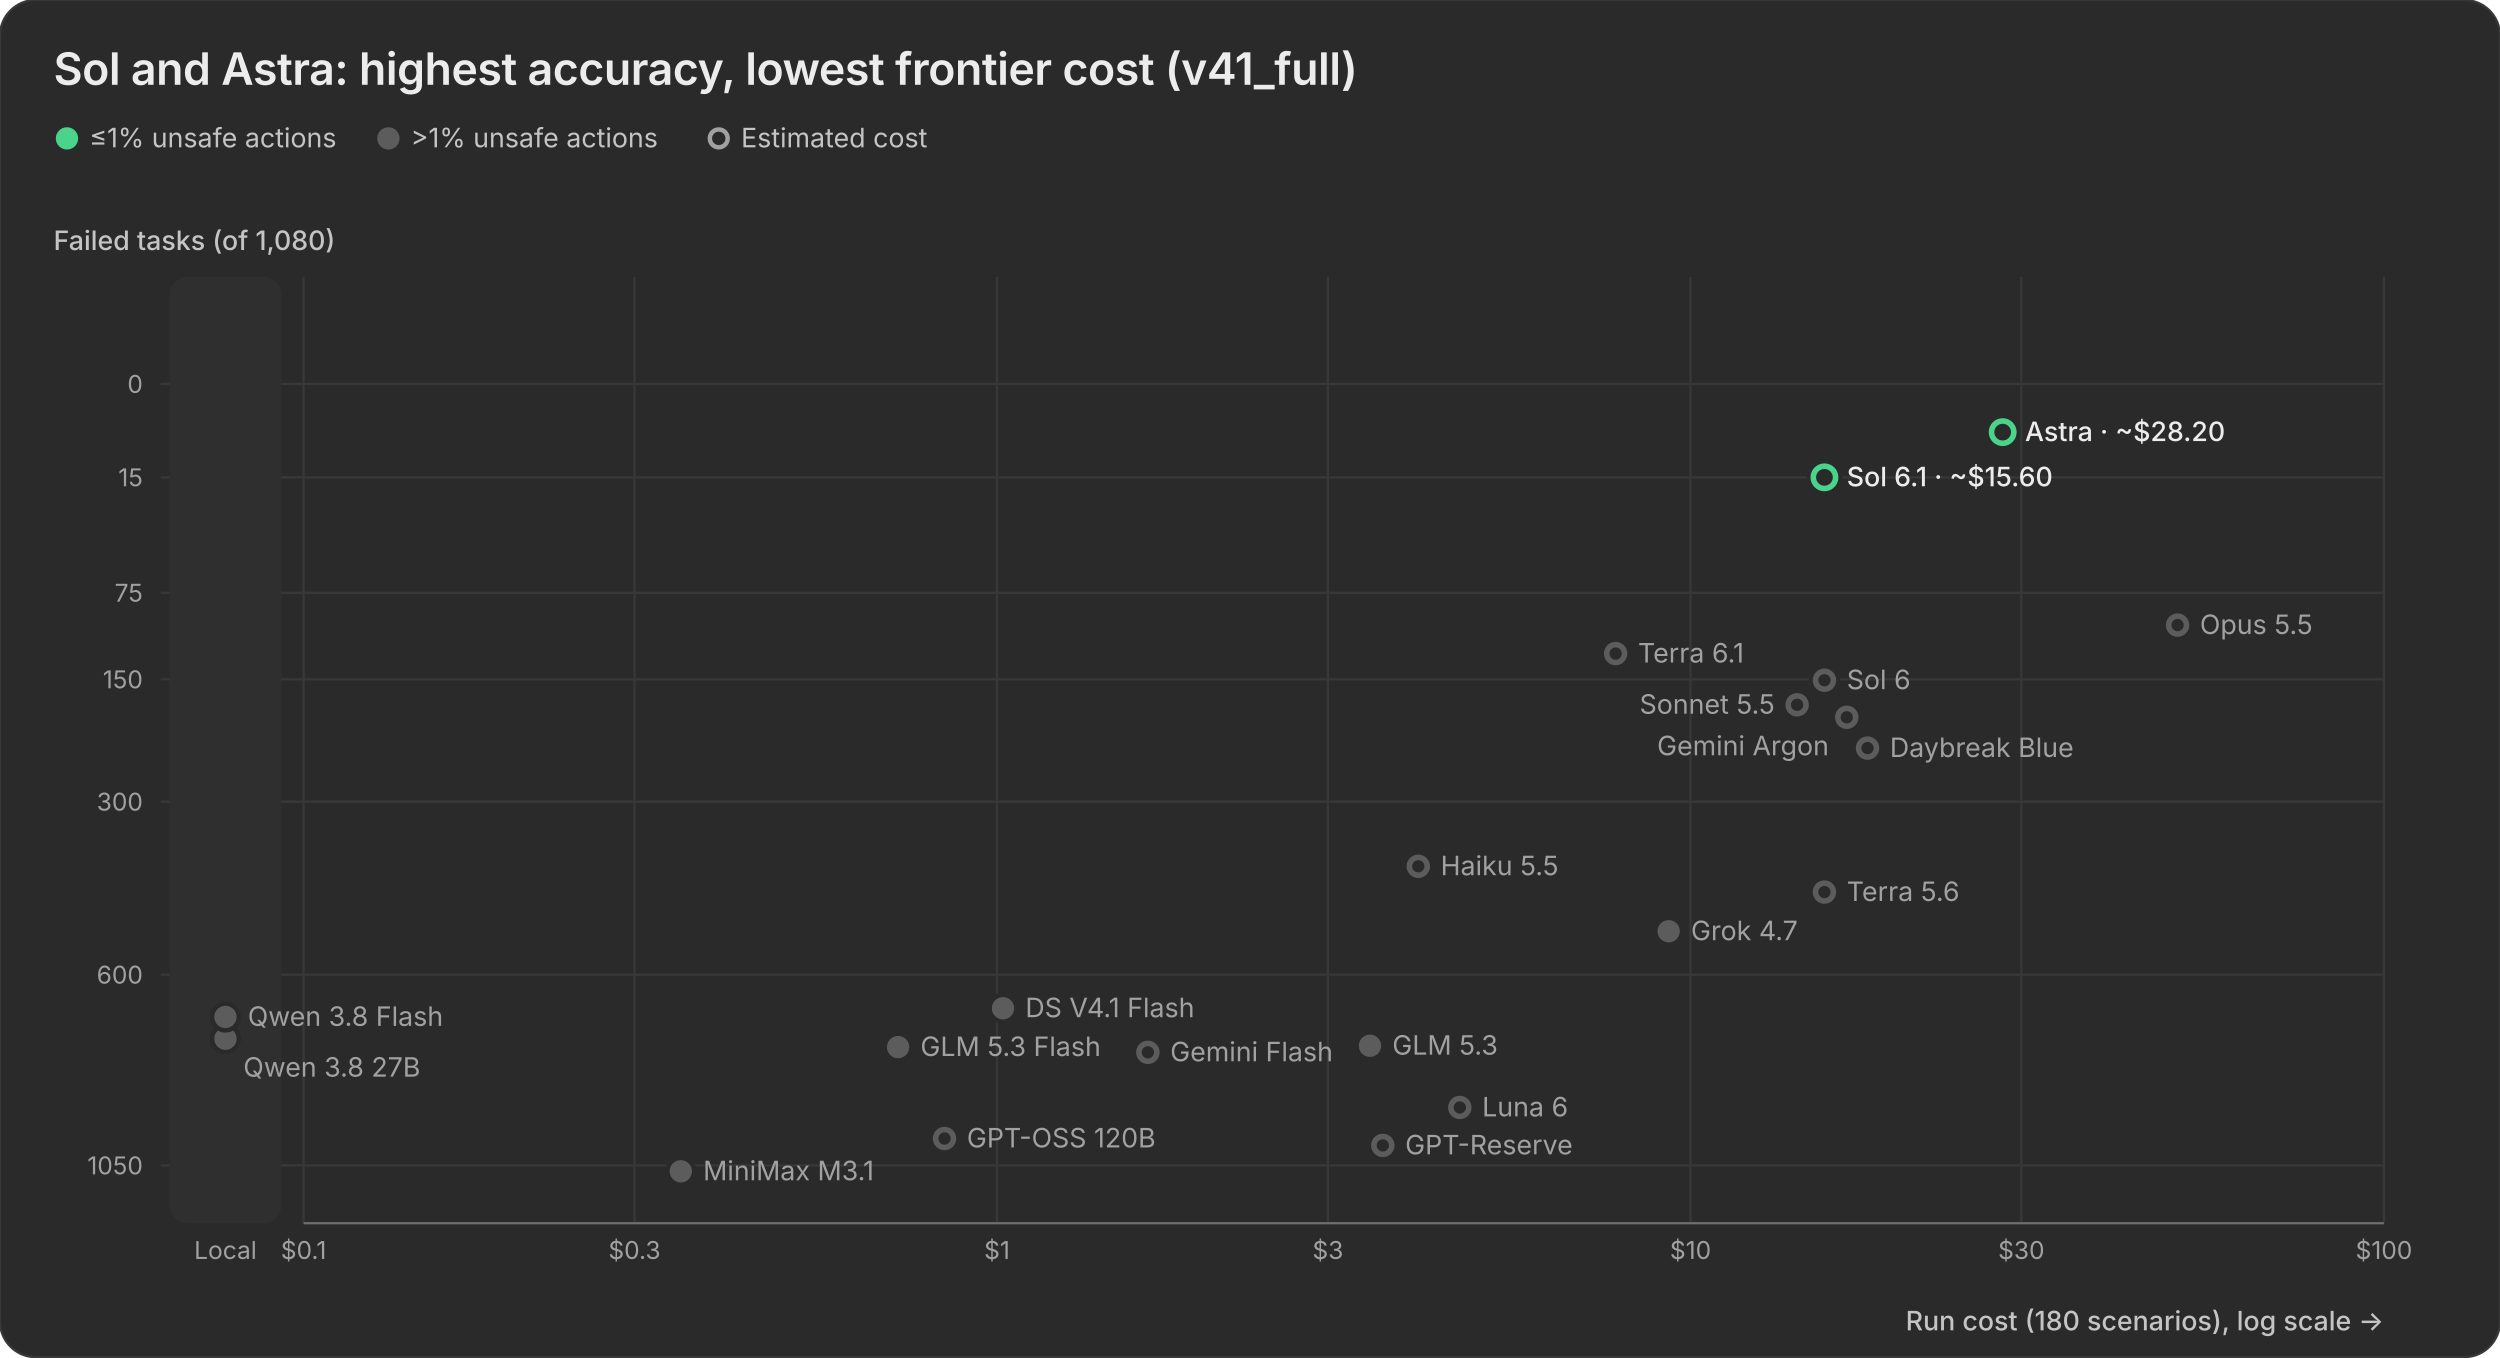
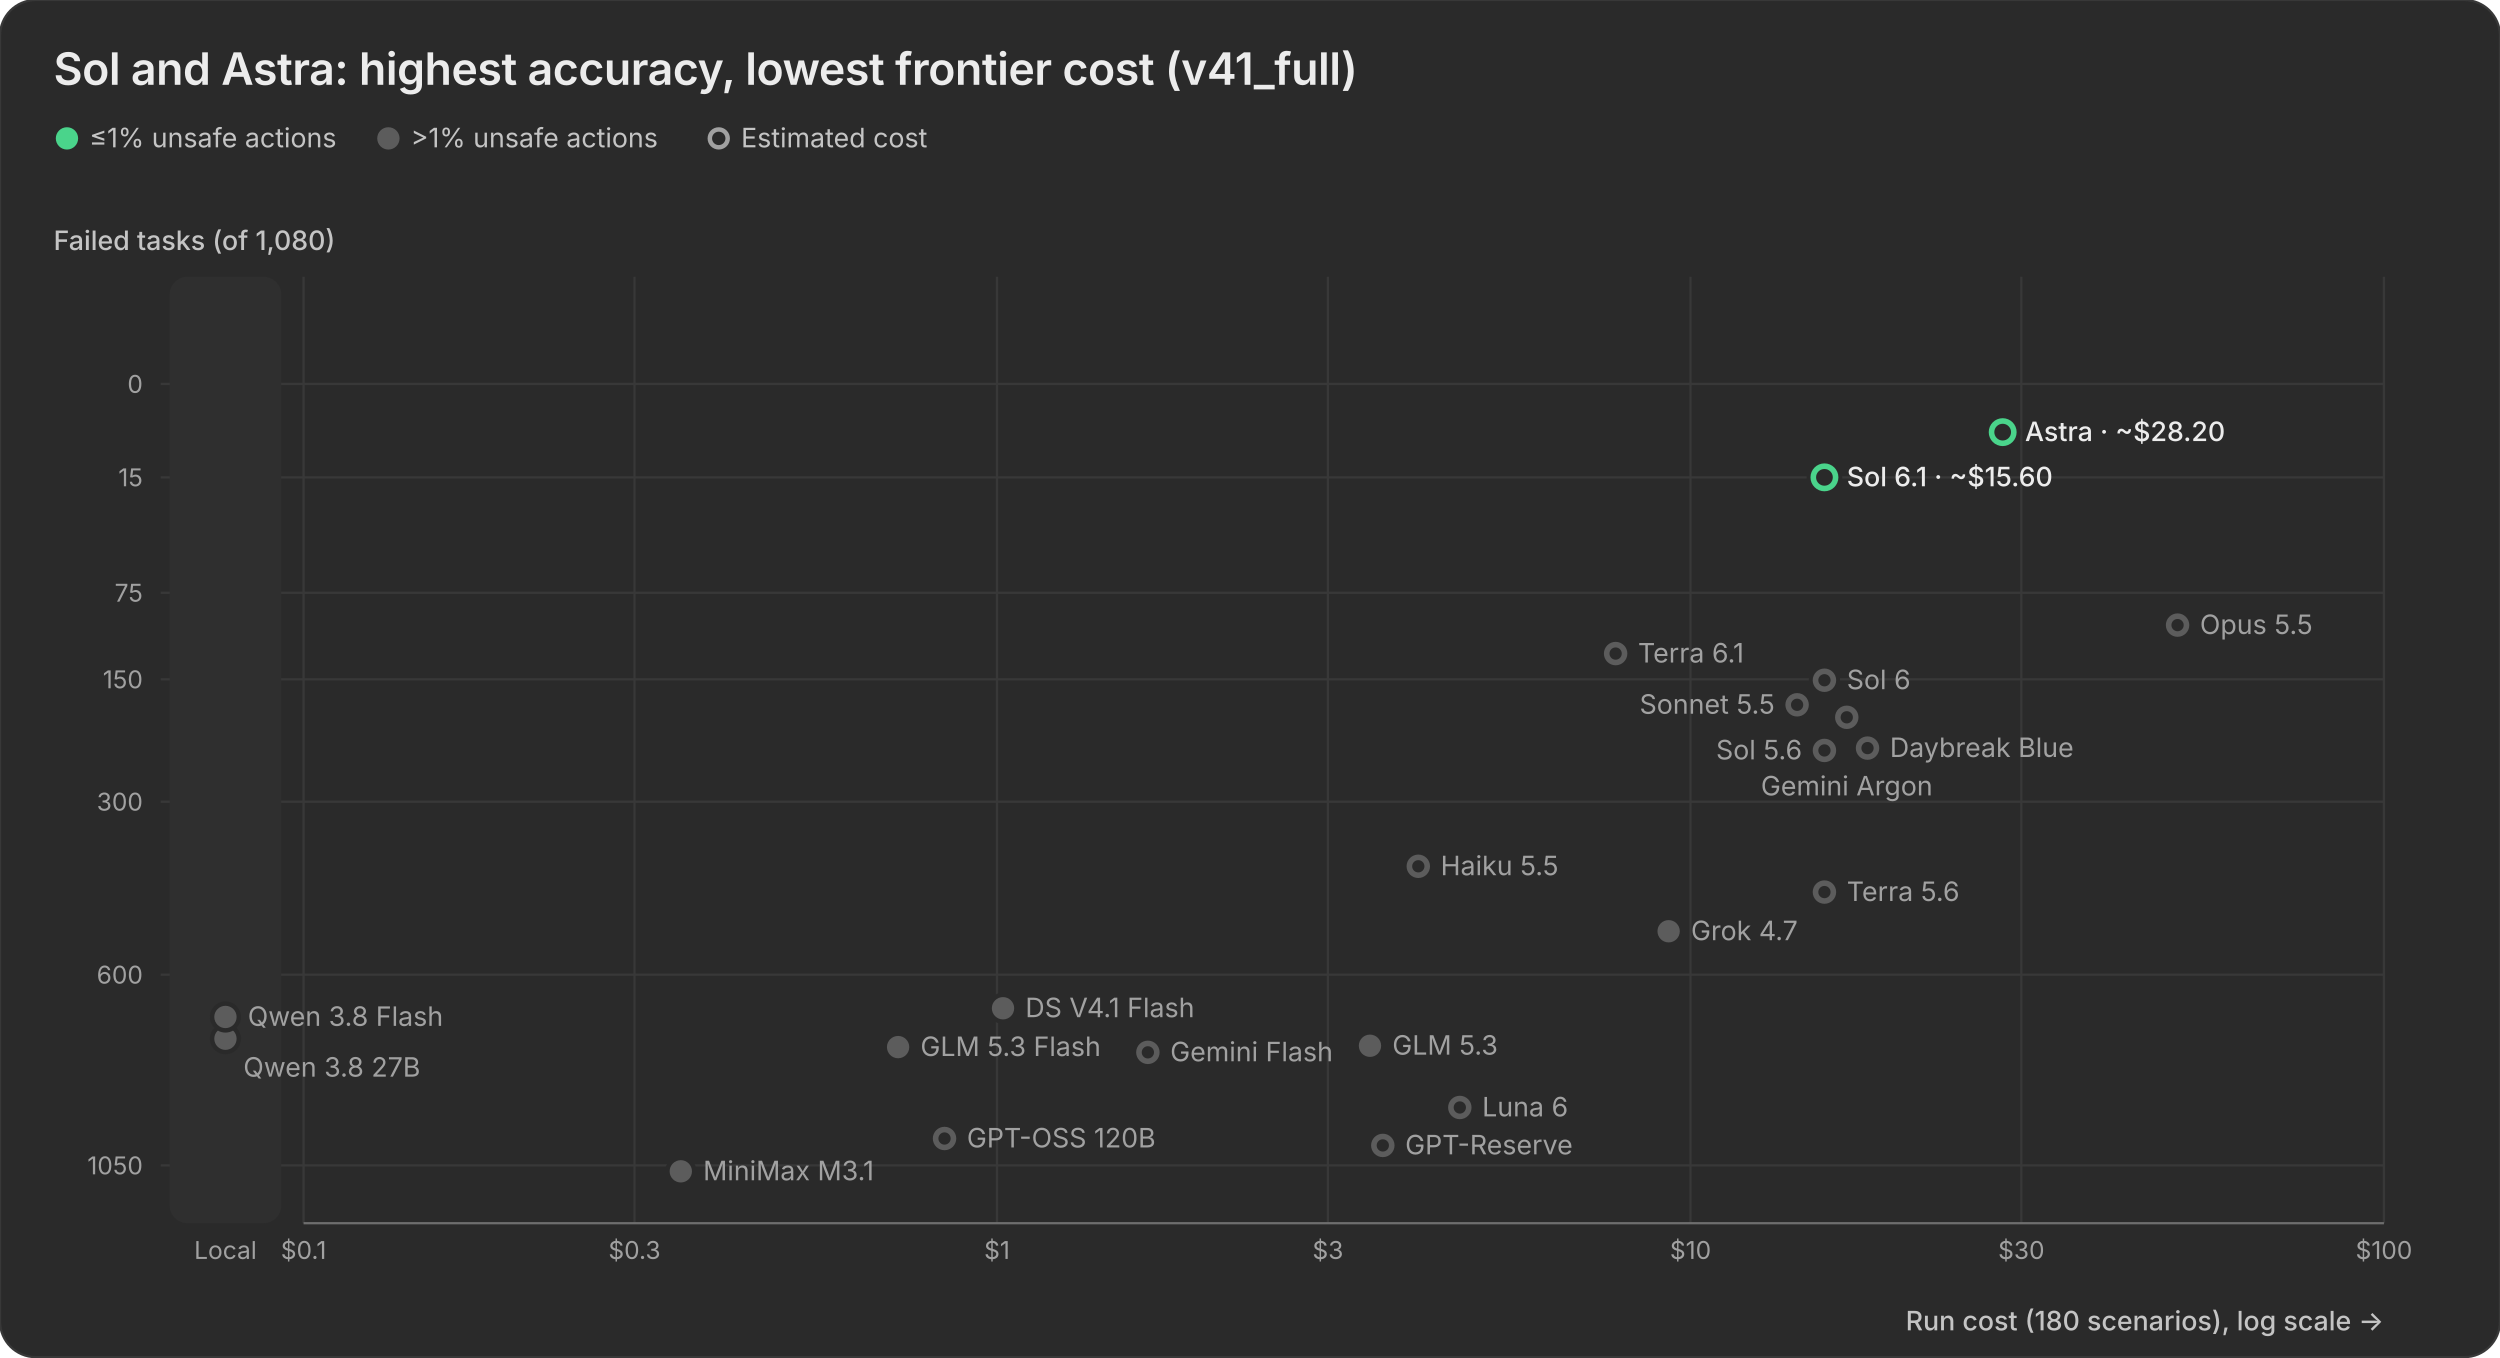
<svg xmlns="http://www.w3.org/2000/svg" width="2240" height="1216" viewBox="0 0 2240 1216">
  <rect width="2240" height="1216" rx="32" fill="#2a2a2a" stroke="#383838" stroke-width="2.0" />
  <text x="48.0" y="76.0" font-family="Geist, -apple-system, BlinkMacSystemFont, 'Segoe UI', system-ui, sans-serif" font-size="40.0" font-weight="600" fill="#ececec" letter-spacing="-0.01em">Sol and Astra: highest accuracy, lowest frontier cost (v41_full)</text>
  <circle cx="60.0" cy="124.0" r="10.0" fill="#4ad48b" />
  <text x="80.0" y="132.0" font-family="Geist, -apple-system, BlinkMacSystemFont, 'Segoe UI', system-ui, sans-serif" font-size="24.0" fill="#c4c4c4">≤1% unsafe actions</text>
  <circle cx="348.0" cy="124.0" r="10.0" fill="#5c5c5c" />
  <text x="368.0" y="132.0" font-family="Geist, -apple-system, BlinkMacSystemFont, 'Segoe UI', system-ui, sans-serif" font-size="24.0" fill="#c4c4c4">&gt;1% unsafe actions</text>
  <circle cx="644.0" cy="124.0" r="8.0" fill="#2a2a2a" stroke="#a1a1a1" stroke-width="4.0" />
  <text x="664.0" y="132.0" font-family="Geist, -apple-system, BlinkMacSystemFont, 'Segoe UI', system-ui, sans-serif" font-size="24.0" fill="#c4c4c4">Estimated cost</text>
  <line x1="144.0" x2="2136.0" y1="344.0" y2="344.0" stroke="#383838" stroke-width="2.0" />
  <text x="128.0" y="352.0" font-family="Geist, -apple-system, BlinkMacSystemFont, 'Segoe UI', system-ui, sans-serif" font-size="22.0" fill="#a1a1a1" text-anchor="end">0</text>
  <line x1="144.0" x2="2136.0" y1="427.7" y2="427.7" stroke="#383838" stroke-width="2.0" />
  <text x="128.0" y="435.7" font-family="Geist, -apple-system, BlinkMacSystemFont, 'Segoe UI', system-ui, sans-serif" font-size="22.0" fill="#a1a1a1" text-anchor="end">15</text>
  <line x1="144.0" x2="2136.0" y1="531.1" y2="531.1" stroke="#383838" stroke-width="2.0" />
  <text x="128.0" y="539.1" font-family="Geist, -apple-system, BlinkMacSystemFont, 'Segoe UI', system-ui, sans-serif" font-size="22.0" fill="#a1a1a1" text-anchor="end">75</text>
  <line x1="144.0" x2="2136.0" y1="608.7" y2="608.7" stroke="#383838" stroke-width="2.0" />
  <text x="128.0" y="616.7" font-family="Geist, -apple-system, BlinkMacSystemFont, 'Segoe UI', system-ui, sans-serif" font-size="22.0" fill="#a1a1a1" text-anchor="end">150</text>
  <line x1="144.0" x2="2136.0" y1="718.3" y2="718.3" stroke="#383838" stroke-width="2.0" />
  <text x="128.0" y="726.3" font-family="Geist, -apple-system, BlinkMacSystemFont, 'Segoe UI', system-ui, sans-serif" font-size="22.0" fill="#a1a1a1" text-anchor="end">300</text>
  <line x1="144.0" x2="2136.0" y1="873.3" y2="873.3" stroke="#383838" stroke-width="2.0" />
  <text x="128.0" y="881.3" font-family="Geist, -apple-system, BlinkMacSystemFont, 'Segoe UI', system-ui, sans-serif" font-size="22.0" fill="#a1a1a1" text-anchor="end">600</text>
  <line x1="144.0" x2="2136.0" y1="1044.2" y2="1044.2" stroke="#383838" stroke-width="2.0" />
  <text x="128.0" y="1052.2" font-family="Geist, -apple-system, BlinkMacSystemFont, 'Segoe UI', system-ui, sans-serif" font-size="22.0" fill="#a1a1a1" text-anchor="end">1050</text>
  <text x="48.0" y="224.0" font-family="Geist, -apple-system, BlinkMacSystemFont, 'Segoe UI', system-ui, sans-serif" font-size="24.0" font-weight="500" fill="#c4c4c4">Failed tasks (of 1,080)</text>
  <line x1="272.0" x2="272.0" y1="248.0" y2="1096.0" stroke="#383838" stroke-width="2.0" />
  <text x="272.0" y="1128.0" font-family="Geist, -apple-system, BlinkMacSystemFont, 'Segoe UI', system-ui, sans-serif" font-size="22.0" fill="#a1a1a1" text-anchor="middle">$0.1</text>
  <line x1="568.5" x2="568.5" y1="248.0" y2="1096.0" stroke="#383838" stroke-width="2.0" />
  <text x="568.5" y="1128.0" font-family="Geist, -apple-system, BlinkMacSystemFont, 'Segoe UI', system-ui, sans-serif" font-size="22.0" fill="#a1a1a1" text-anchor="middle">$0.3</text>
  <line x1="893.3" x2="893.3" y1="248.0" y2="1096.0" stroke="#383838" stroke-width="2.0" />
  <text x="893.3" y="1128.0" font-family="Geist, -apple-system, BlinkMacSystemFont, 'Segoe UI', system-ui, sans-serif" font-size="22.0" fill="#a1a1a1" text-anchor="middle">$1</text>
  <line x1="1189.8" x2="1189.8" y1="248.0" y2="1096.0" stroke="#383838" stroke-width="2.0" />
  <text x="1189.8" y="1128.0" font-family="Geist, -apple-system, BlinkMacSystemFont, 'Segoe UI', system-ui, sans-serif" font-size="22.0" fill="#a1a1a1" text-anchor="middle">$3</text>
  <line x1="1514.7" x2="1514.7" y1="248.0" y2="1096.0" stroke="#383838" stroke-width="2.0" />
  <text x="1514.7" y="1128.0" font-family="Geist, -apple-system, BlinkMacSystemFont, 'Segoe UI', system-ui, sans-serif" font-size="22.0" fill="#a1a1a1" text-anchor="middle">$10</text>
  <line x1="1811.1" x2="1811.1" y1="248.0" y2="1096.0" stroke="#383838" stroke-width="2.0" />
  <text x="1811.1" y="1128.0" font-family="Geist, -apple-system, BlinkMacSystemFont, 'Segoe UI', system-ui, sans-serif" font-size="22.0" fill="#a1a1a1" text-anchor="middle">$30</text>
  <line x1="2136.0" x2="2136.0" y1="248.0" y2="1096.0" stroke="#383838" stroke-width="2.0" />
  <text x="2136.0" y="1128.0" font-family="Geist, -apple-system, BlinkMacSystemFont, 'Segoe UI', system-ui, sans-serif" font-size="22.0" fill="#a1a1a1" text-anchor="middle">$100</text>
  <line x1="272.0" x2="2136.0" y1="1096.0" y2="1096.0" stroke="#6e6e6e" stroke-width="2.0" />
  <rect x="152.0" y="248.0" width="100.0" height="848.0" rx="16.0" fill="#2f2f2f" />
  <text x="202.0" y="1128.0" font-family="Geist, -apple-system, BlinkMacSystemFont, 'Segoe UI', system-ui, sans-serif" font-size="22.0" fill="#a1a1a1" text-anchor="middle">Local</text>
  <text x="2136.0" y="1192.0" font-family="Geist, -apple-system, BlinkMacSystemFont, 'Segoe UI', system-ui, sans-serif" font-size="24.0" font-weight="500" fill="#c4c4c4" text-anchor="end">Run cost (180 scenarios), log scale →</text>
  <circle cx="1270.8" cy="776.2" r="14.0" fill="#2a2a2a" />
  <circle cx="1270.8" cy="776.2" r="8.0" fill="#2a2a2a" stroke="#5c5c5c" stroke-width="5.0" />
  <circle cx="1951.1" cy="560.1" r="14.0" fill="#2a2a2a" />
  <circle cx="1951.1" cy="560.1" r="8.0" fill="#2a2a2a" stroke="#5c5c5c" stroke-width="5.0" />
  <circle cx="1610.2" cy="631.5" r="14.0" fill="#2a2a2a" />
  <circle cx="1610.2" cy="631.5" r="8.0" fill="#2a2a2a" stroke="#5c5c5c" stroke-width="5.0" />
  <circle cx="898.7" cy="903.4" r="14.0" fill="#2a2a2a" />
  <circle cx="898.7" cy="903.4" r="10.0" fill="#5c5c5c" />
  <circle cx="1028.5" cy="942.9" r="14.0" fill="#2a2a2a" />
  <circle cx="1028.5" cy="942.9" r="8.0" fill="#2a2a2a" stroke="#5c5c5c" stroke-width="5.0" />
  <circle cx="1654.7" cy="642.7" r="14.0" fill="#2a2a2a" />
  <circle cx="1654.7" cy="642.7" r="8.0" fill="#2a2a2a" stroke="#5c5c5c" stroke-width="5.0" />
  <circle cx="804.7" cy="938.2" r="14.0" fill="#2a2a2a" />
  <circle cx="804.7" cy="938.2" r="10.0" fill="#5c5c5c" />
  <circle cx="1227.5" cy="937.0" r="14.0" fill="#2a2a2a" />
  <circle cx="1227.5" cy="937.0" r="10.0" fill="#5c5c5c" />
+   <circle cx="1634.7" cy="672.4" r="14.0" fill="#2a2a2a" />
+   <circle cx="1634.7" cy="672.4" r="8.0" fill="#2a2a2a" stroke="#5c5c5c" stroke-width="5.0" />
  <circle cx="1634.7" cy="799.3" r="14.0" fill="#2a2a2a" />
  <circle cx="1634.7" cy="799.3" r="8.0" fill="#2a2a2a" stroke="#5c5c5c" stroke-width="5.0" />
  <circle cx="1308.0" cy="992.3" r="14.0" fill="#2a2a2a" />
  <circle cx="1308.0" cy="992.3" r="8.0" fill="#2a2a2a" stroke="#5c5c5c" stroke-width="5.0" />
  <circle cx="1634.7" cy="609.5" r="14.0" fill="#2a2a2a" />
  <circle cx="1634.7" cy="609.5" r="8.0" fill="#2a2a2a" stroke="#5c5c5c" stroke-width="5.0" />
  <circle cx="1447.6" cy="585.6" r="14.0" fill="#2a2a2a" />
  <circle cx="1447.6" cy="585.6" r="8.0" fill="#2a2a2a" stroke="#5c5c5c" stroke-width="5.0" />
  <circle cx="1673.3" cy="670.3" r="14.0" fill="#2a2a2a" />
  <circle cx="1673.3" cy="670.3" r="8.0" fill="#2a2a2a" stroke="#5c5c5c" stroke-width="5.0" />
  <circle cx="846.3" cy="1020.1" r="14.0" fill="#2a2a2a" />
  <circle cx="846.3" cy="1020.1" r="8.0" fill="#2a2a2a" stroke="#5c5c5c" stroke-width="5.0" />
  <circle cx="1239.0" cy="1026.3" r="14.0" fill="#2a2a2a" />
  <circle cx="1239.0" cy="1026.3" r="8.0" fill="#2a2a2a" stroke="#5c5c5c" stroke-width="5.0" />
  <circle cx="1495.1" cy="834.4" r="14.0" fill="#2a2a2a" />
  <circle cx="1495.1" cy="834.4" r="10.0" fill="#5c5c5c" />
  <circle cx="610.0" cy="1049.5" r="14.0" fill="#2a2a2a" />
  <circle cx="610.0" cy="1049.5" r="10.0" fill="#5c5c5c" />
  <circle cx="202.0" cy="930.7" r="14.0" fill="#2a2a2a" />
  <circle cx="202.0" cy="930.7" r="10.0" fill="#5c5c5c" />
  <circle cx="202.0" cy="911.2" r="14.0" fill="#2a2a2a" />
  <circle cx="202.0" cy="911.2" r="10.0" fill="#5c5c5c" />
  <circle cx="1794.4" cy="387.2" r="16.0" fill="#2a2a2a" />
  <circle cx="1794.4" cy="387.2" r="10.0" fill="#2a2a2a" stroke="#4ad48b" stroke-width="5.0" />
  <circle cx="1634.7" cy="427.7" r="16.0" fill="#2a2a2a" />
  <circle cx="1634.7" cy="427.7" r="10.0" fill="#2a2a2a" stroke="#4ad48b" stroke-width="5.0" />
  <text x="1814.4" y="395.2" font-family="Geist, -apple-system, BlinkMacSystemFont, 'Segoe UI', system-ui, sans-serif" font-size="24.0" font-weight="500" fill="#ececec" text-anchor="start">Astra · ~$28.20</text>
  <text x="1654.7" y="435.7" font-family="Geist, -apple-system, BlinkMacSystemFont, 'Segoe UI', system-ui, sans-serif" font-size="24.0" font-weight="500" fill="#ececec" text-anchor="start">Sol 6.1 · ~$15.60</text>
  <text x="1971.1" y="568.1" font-family="Geist, -apple-system, BlinkMacSystemFont, 'Segoe UI', system-ui, sans-serif" font-size="24.0" font-weight="400" fill="#a1a1a1" text-anchor="start">Opus 5.5</text>
  <text x="1467.6" y="593.6" font-family="Geist, -apple-system, BlinkMacSystemFont, 'Segoe UI', system-ui, sans-serif" font-size="24.0" font-weight="400" fill="#a1a1a1" text-anchor="start">Terra 6.1</text>
  <text x="1654.7" y="617.5" font-family="Geist, -apple-system, BlinkMacSystemFont, 'Segoe UI', system-ui, sans-serif" font-size="24.0" font-weight="400" fill="#a1a1a1" text-anchor="start">Sol 6</text>
  <text x="1590.2" y="639.5" font-family="Geist, -apple-system, BlinkMacSystemFont, 'Segoe UI', system-ui, sans-serif" font-size="24.0" font-weight="400" fill="#a1a1a1" text-anchor="end">Sonnet 5.5</text>
-   <text x="1638.7" y="676.7" font-family="Geist, -apple-system, BlinkMacSystemFont, 'Segoe UI', system-ui, sans-serif" font-size="24.0" font-weight="400" fill="#a1a1a1" text-anchor="end">Gemini Argon</text>
+   <text x="1654.7" y="712.7" font-family="Geist, -apple-system, BlinkMacSystemFont, 'Segoe UI', system-ui, sans-serif" font-size="24.0" font-weight="400" fill="#a1a1a1" text-anchor="middle">Gemini Argon</text>
  <text x="1693.3" y="678.3" font-family="Geist, -apple-system, BlinkMacSystemFont, 'Segoe UI', system-ui, sans-serif" font-size="24.0" font-weight="400" fill="#a1a1a1" text-anchor="start">Daybreak Blue</text>
+   <text x="1614.7" y="680.4" font-family="Geist, -apple-system, BlinkMacSystemFont, 'Segoe UI', system-ui, sans-serif" font-size="24.0" font-weight="400" fill="#a1a1a1" text-anchor="end">Sol 5.6</text>
  <text x="1290.8" y="784.2" font-family="Geist, -apple-system, BlinkMacSystemFont, 'Segoe UI', system-ui, sans-serif" font-size="24.0" font-weight="400" fill="#a1a1a1" text-anchor="start">Haiku 5.5</text>
  <text x="1654.7" y="807.3" font-family="Geist, -apple-system, BlinkMacSystemFont, 'Segoe UI', system-ui, sans-serif" font-size="24.0" font-weight="400" fill="#a1a1a1" text-anchor="start">Terra 5.6</text>
  <text x="1515.1" y="842.4" font-family="Geist, -apple-system, BlinkMacSystemFont, 'Segoe UI', system-ui, sans-serif" font-size="24.0" font-weight="400" fill="#a1a1a1" text-anchor="start">Grok 4.7</text>
  <text x="918.7" y="911.4" font-family="Geist, -apple-system, BlinkMacSystemFont, 'Segoe UI', system-ui, sans-serif" font-size="24.0" font-weight="400" fill="#a1a1a1" text-anchor="start">DS V4.1 Flash</text>
  <text x="222.0" y="919.2" font-family="Geist, -apple-system, BlinkMacSystemFont, 'Segoe UI', system-ui, sans-serif" font-size="24.0" font-weight="400" fill="#a1a1a1" text-anchor="start">Qwen 3.8 Flash</text>
  <text x="218.0" y="964.7" font-family="Geist, -apple-system, BlinkMacSystemFont, 'Segoe UI', system-ui, sans-serif" font-size="24.0" font-weight="400" fill="#a1a1a1" text-anchor="start">Qwen 3.8 27B</text>
  <text x="1247.5" y="945.0" font-family="Geist, -apple-system, BlinkMacSystemFont, 'Segoe UI', system-ui, sans-serif" font-size="24.0" font-weight="400" fill="#a1a1a1" text-anchor="start">GLM 5.3</text>
  <text x="824.7" y="946.2" font-family="Geist, -apple-system, BlinkMacSystemFont, 'Segoe UI', system-ui, sans-serif" font-size="24.0" font-weight="400" fill="#a1a1a1" text-anchor="start">GLM 5.3 Flash</text>
  <text x="1048.5" y="950.9" font-family="Geist, -apple-system, BlinkMacSystemFont, 'Segoe UI', system-ui, sans-serif" font-size="24.0" font-weight="400" fill="#a1a1a1" text-anchor="start">Gemini Flash</text>
  <text x="1328.0" y="1000.3" font-family="Geist, -apple-system, BlinkMacSystemFont, 'Segoe UI', system-ui, sans-serif" font-size="24.0" font-weight="400" fill="#a1a1a1" text-anchor="start">Luna 6</text>
  <text x="866.3" y="1028.1" font-family="Geist, -apple-system, BlinkMacSystemFont, 'Segoe UI', system-ui, sans-serif" font-size="24.0" font-weight="400" fill="#a1a1a1" text-anchor="start">GPT-OSS 120B</text>
  <text x="1259.0" y="1034.3" font-family="Geist, -apple-system, BlinkMacSystemFont, 'Segoe UI', system-ui, sans-serif" font-size="24.0" font-weight="400" fill="#a1a1a1" text-anchor="start">GPT-Reserve</text>
  <text x="630.0" y="1057.5" font-family="Geist, -apple-system, BlinkMacSystemFont, 'Segoe UI', system-ui, sans-serif" font-size="24.0" font-weight="400" fill="#a1a1a1" text-anchor="start">MiniMax M3.1</text>
</svg>
